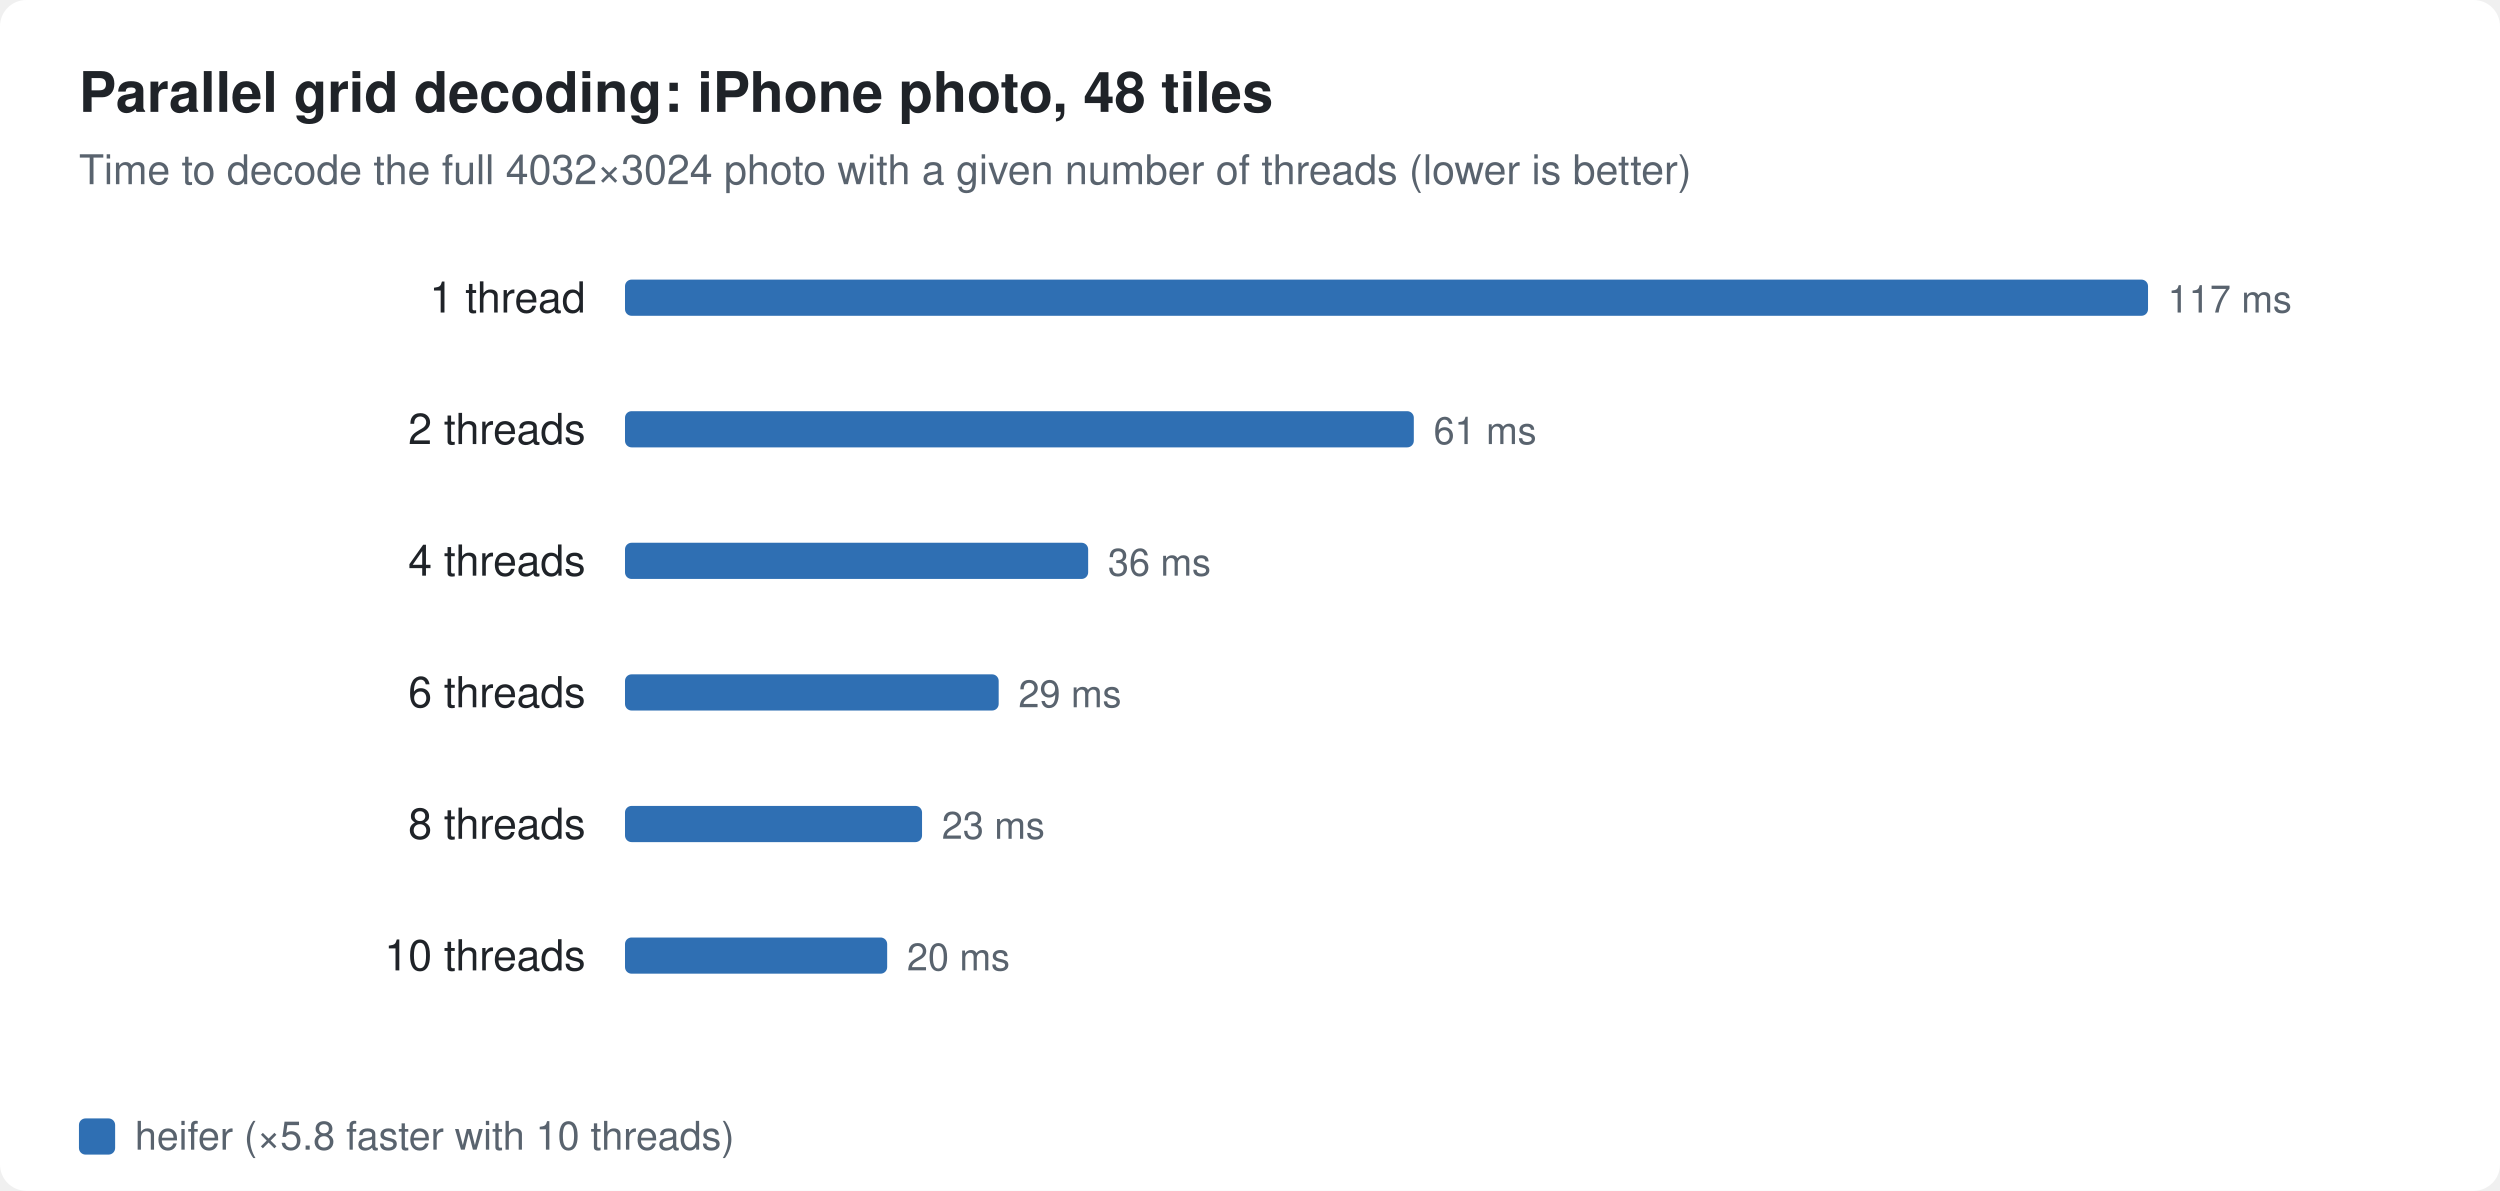
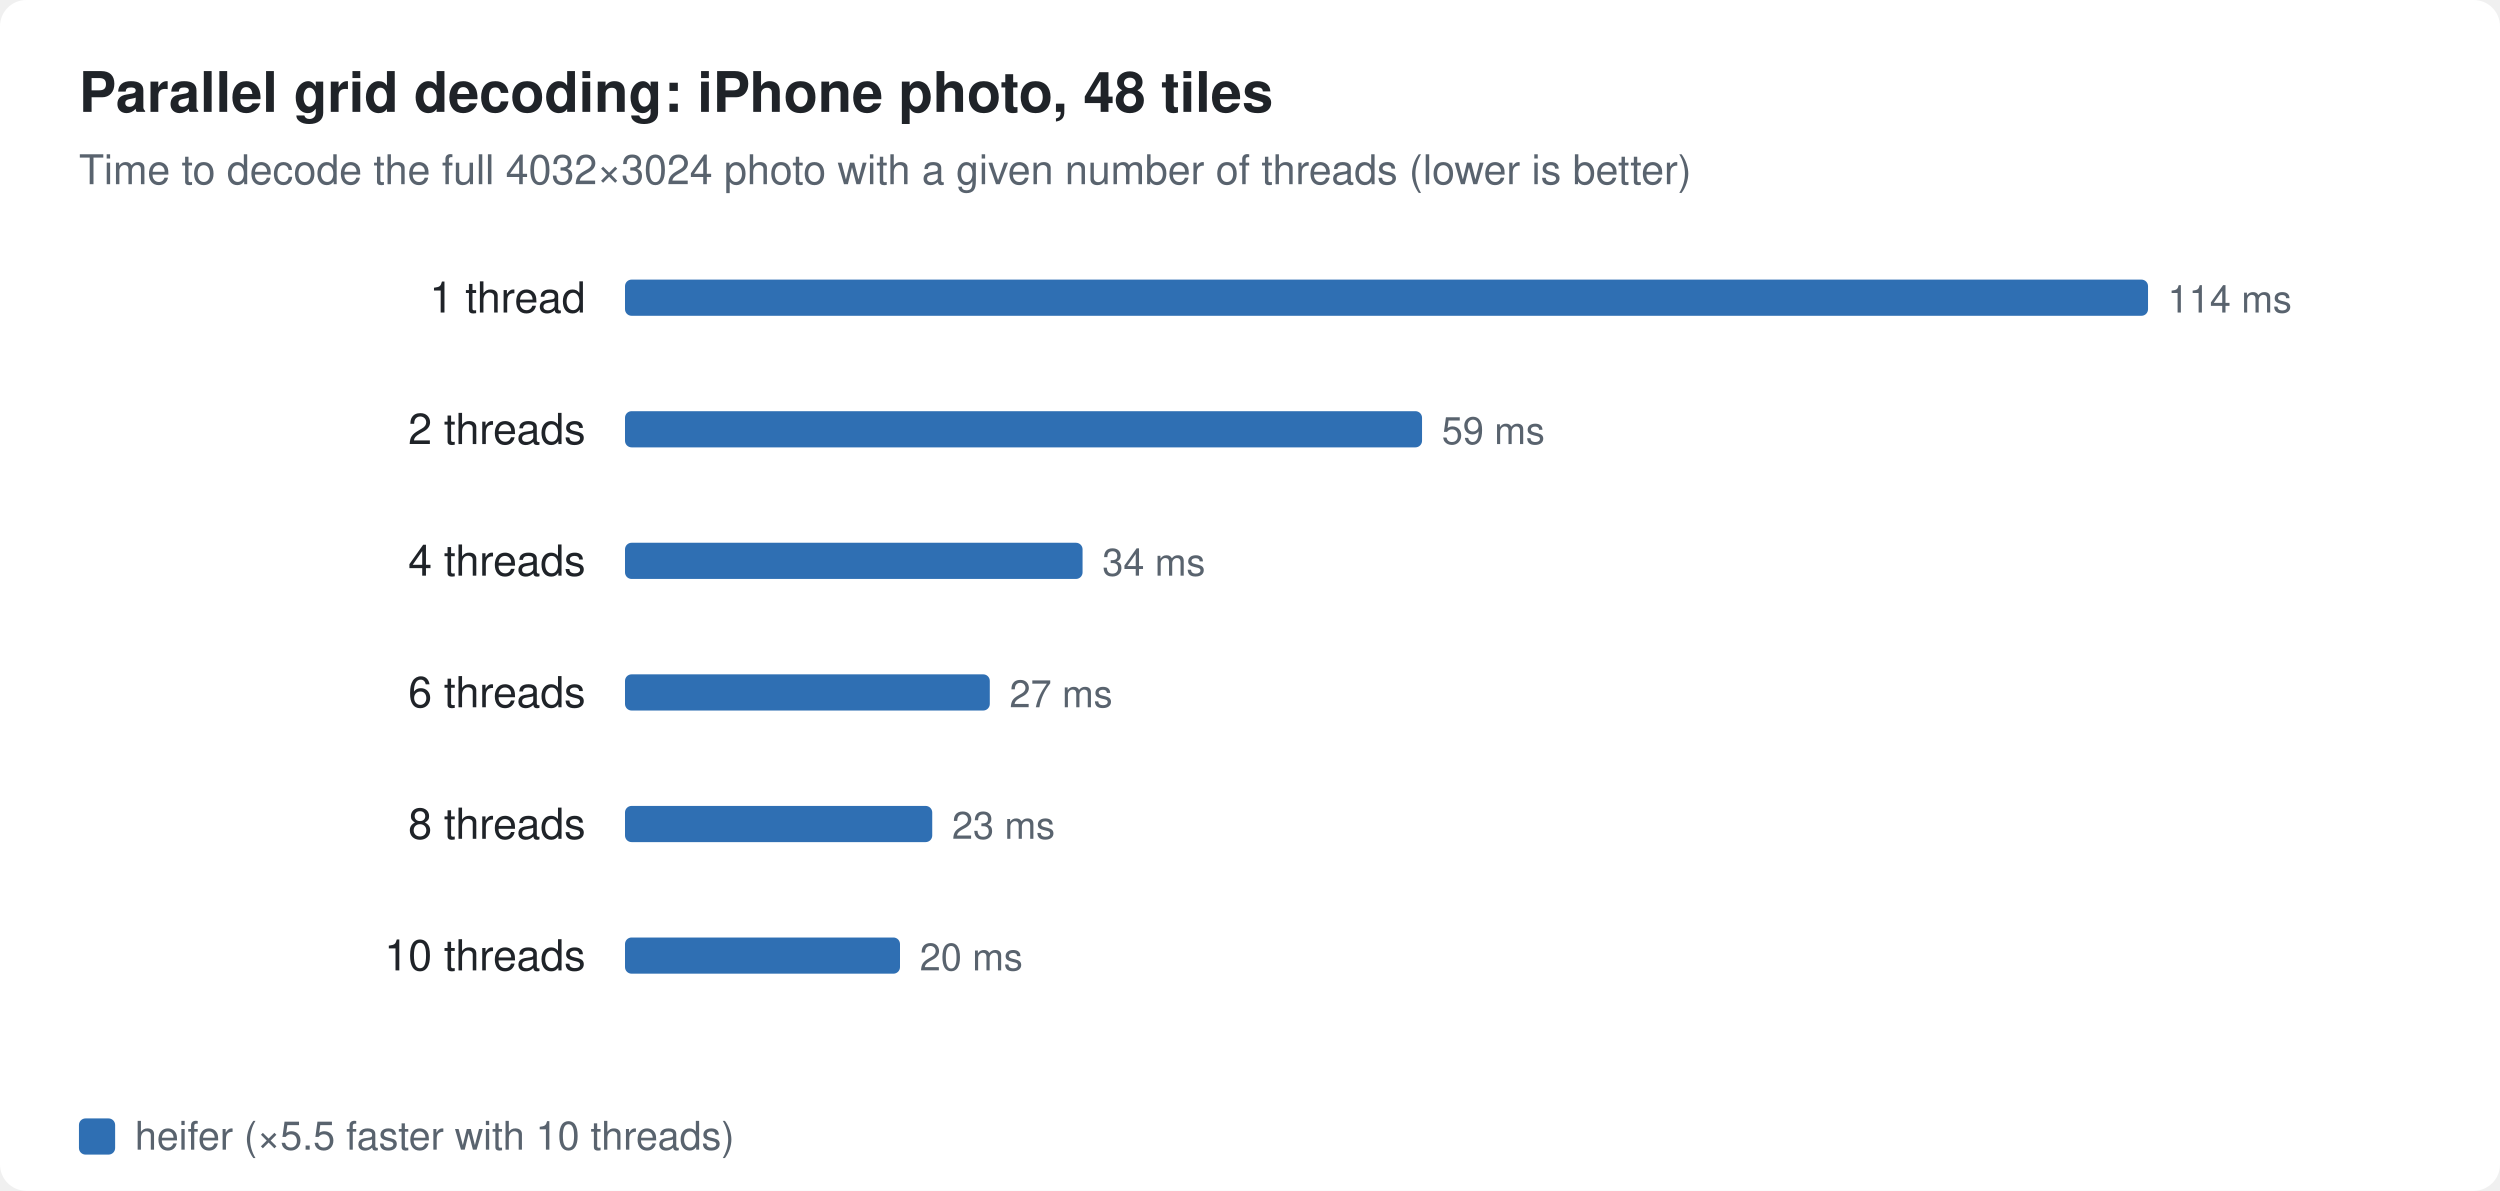
<svg xmlns="http://www.w3.org/2000/svg" width="760" height="362" viewBox="0 0 760 362" font-family="-apple-system,BlinkMacSystemFont,Segoe UI,Helvetica,Arial,sans-serif">
  <rect width="100%" height="100%" rx="8" fill="#ffffff" />
  <text x="24" y="34" font-size="17" font-weight="600" fill="#1f2328">Parallel grid decoding: iPhone photo, 48 tiles</text>
  <text x="24" y="56" font-size="12.5" fill="#59636e">Time to decode the full 4032×3024 photo with a given number of threads (lower is better)</text>
  <rect x="24" y="340" width="11" height="11" rx="2" fill="#2f6fb3" />
-   <text x="41" y="349.5" font-size="12" fill="#59636e">heifer (×5.8 faster with 10 threads)</text>
+   <text x="41" y="349.5" font-size="12" fill="#59636e">heifer (×5.5 faster with 10 threads)</text>
  <text x="178" y="95.0" font-size="13" text-anchor="end" fill="#1f2328">1 thread</text>
  <rect x="190" y="85" width="463.0" height="11" rx="2" fill="#2f6fb3" />
-   <text x="659.0" y="95" font-size="11.5" fill="#59636e">117 ms</text>
+   <text x="659.0" y="95" font-size="11.5" fill="#59636e">114 ms</text>
  <text x="178" y="135.0" font-size="13" text-anchor="end" fill="#1f2328">2 threads</text>
-   <rect x="190" y="125" width="239.8" height="11" rx="2" fill="#2f6fb3" />
-   <text x="435.8" y="135" font-size="11.5" fill="#59636e">61 ms</text>
+   <rect x="190" y="125" width="242.3" height="11" rx="2" fill="#2f6fb3" />
+   <text x="438.3" y="135" font-size="11.5" fill="#59636e">59 ms</text>
  <text x="178" y="175.0" font-size="13" text-anchor="end" fill="#1f2328">4 threads</text>
-   <rect x="190" y="165" width="140.8" height="11" rx="2" fill="#2f6fb3" />
-   <text x="336.8" y="175" font-size="11.5" fill="#59636e">36 ms</text>
+   <rect x="190" y="165" width="139.1" height="11" rx="2" fill="#2f6fb3" />
+   <text x="335.1" y="175" font-size="11.5" fill="#59636e">34 ms</text>
  <text x="178" y="215.0" font-size="13" text-anchor="end" fill="#1f2328">6 threads</text>
-   <rect x="190" y="205" width="113.6" height="11" rx="2" fill="#2f6fb3" />
-   <text x="309.6" y="215" font-size="11.5" fill="#59636e">29 ms</text>
+   <rect x="190" y="205" width="110.9" height="11" rx="2" fill="#2f6fb3" />
+   <text x="306.9" y="215" font-size="11.5" fill="#59636e">27 ms</text>
  <text x="178" y="255.0" font-size="13" text-anchor="end" fill="#1f2328">8 threads</text>
-   <rect x="190" y="245" width="90.3" height="11" rx="2" fill="#2f6fb3" />
-   <text x="286.3" y="255" font-size="11.5" fill="#59636e">23 ms</text>
+   <rect x="190" y="245" width="93.4" height="11" rx="2" fill="#2f6fb3" />
+   <text x="289.4" y="255" font-size="11.5" fill="#59636e">23 ms</text>
  <text x="178" y="295.0" font-size="13" text-anchor="end" fill="#1f2328">10 threads</text>
-   <rect x="190" y="285" width="79.7" height="11" rx="2" fill="#2f6fb3" />
-   <text x="275.7" y="295" font-size="11.5" fill="#59636e">20 ms</text>
+   <rect x="190" y="285" width="83.6" height="11" rx="2" fill="#2f6fb3" />
+   <text x="279.6" y="295" font-size="11.5" fill="#59636e">20 ms</text>
</svg>
